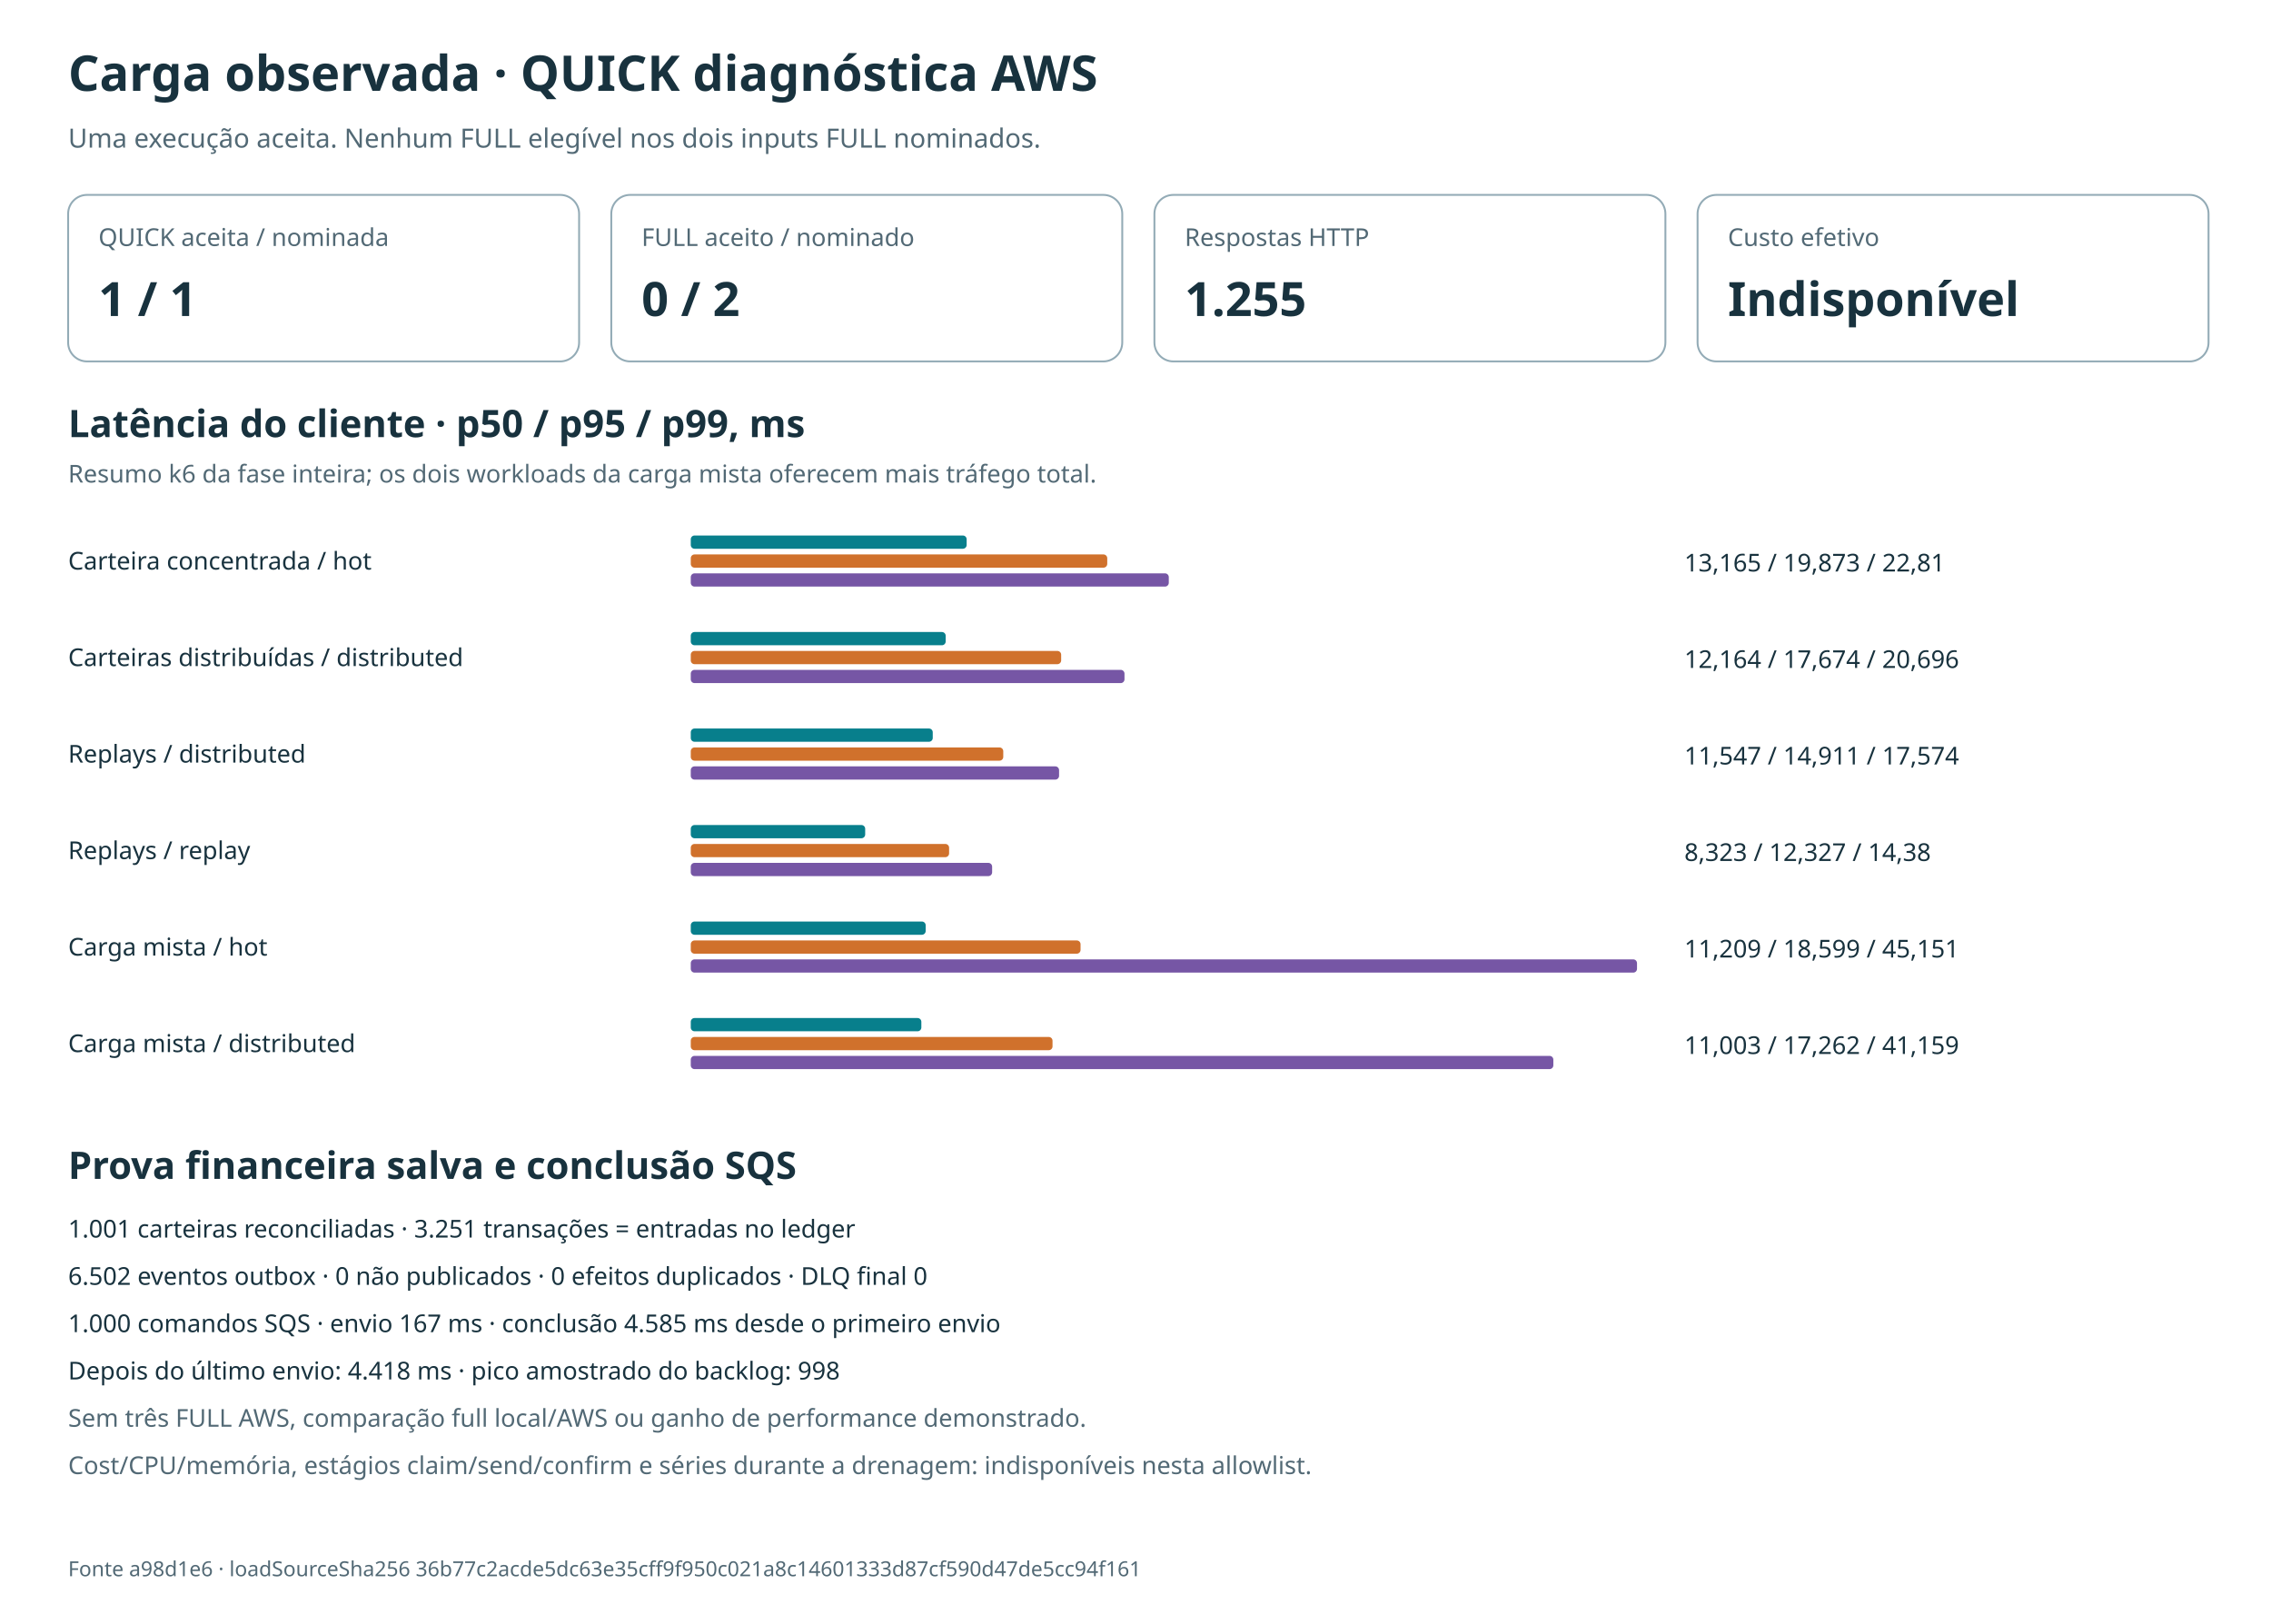
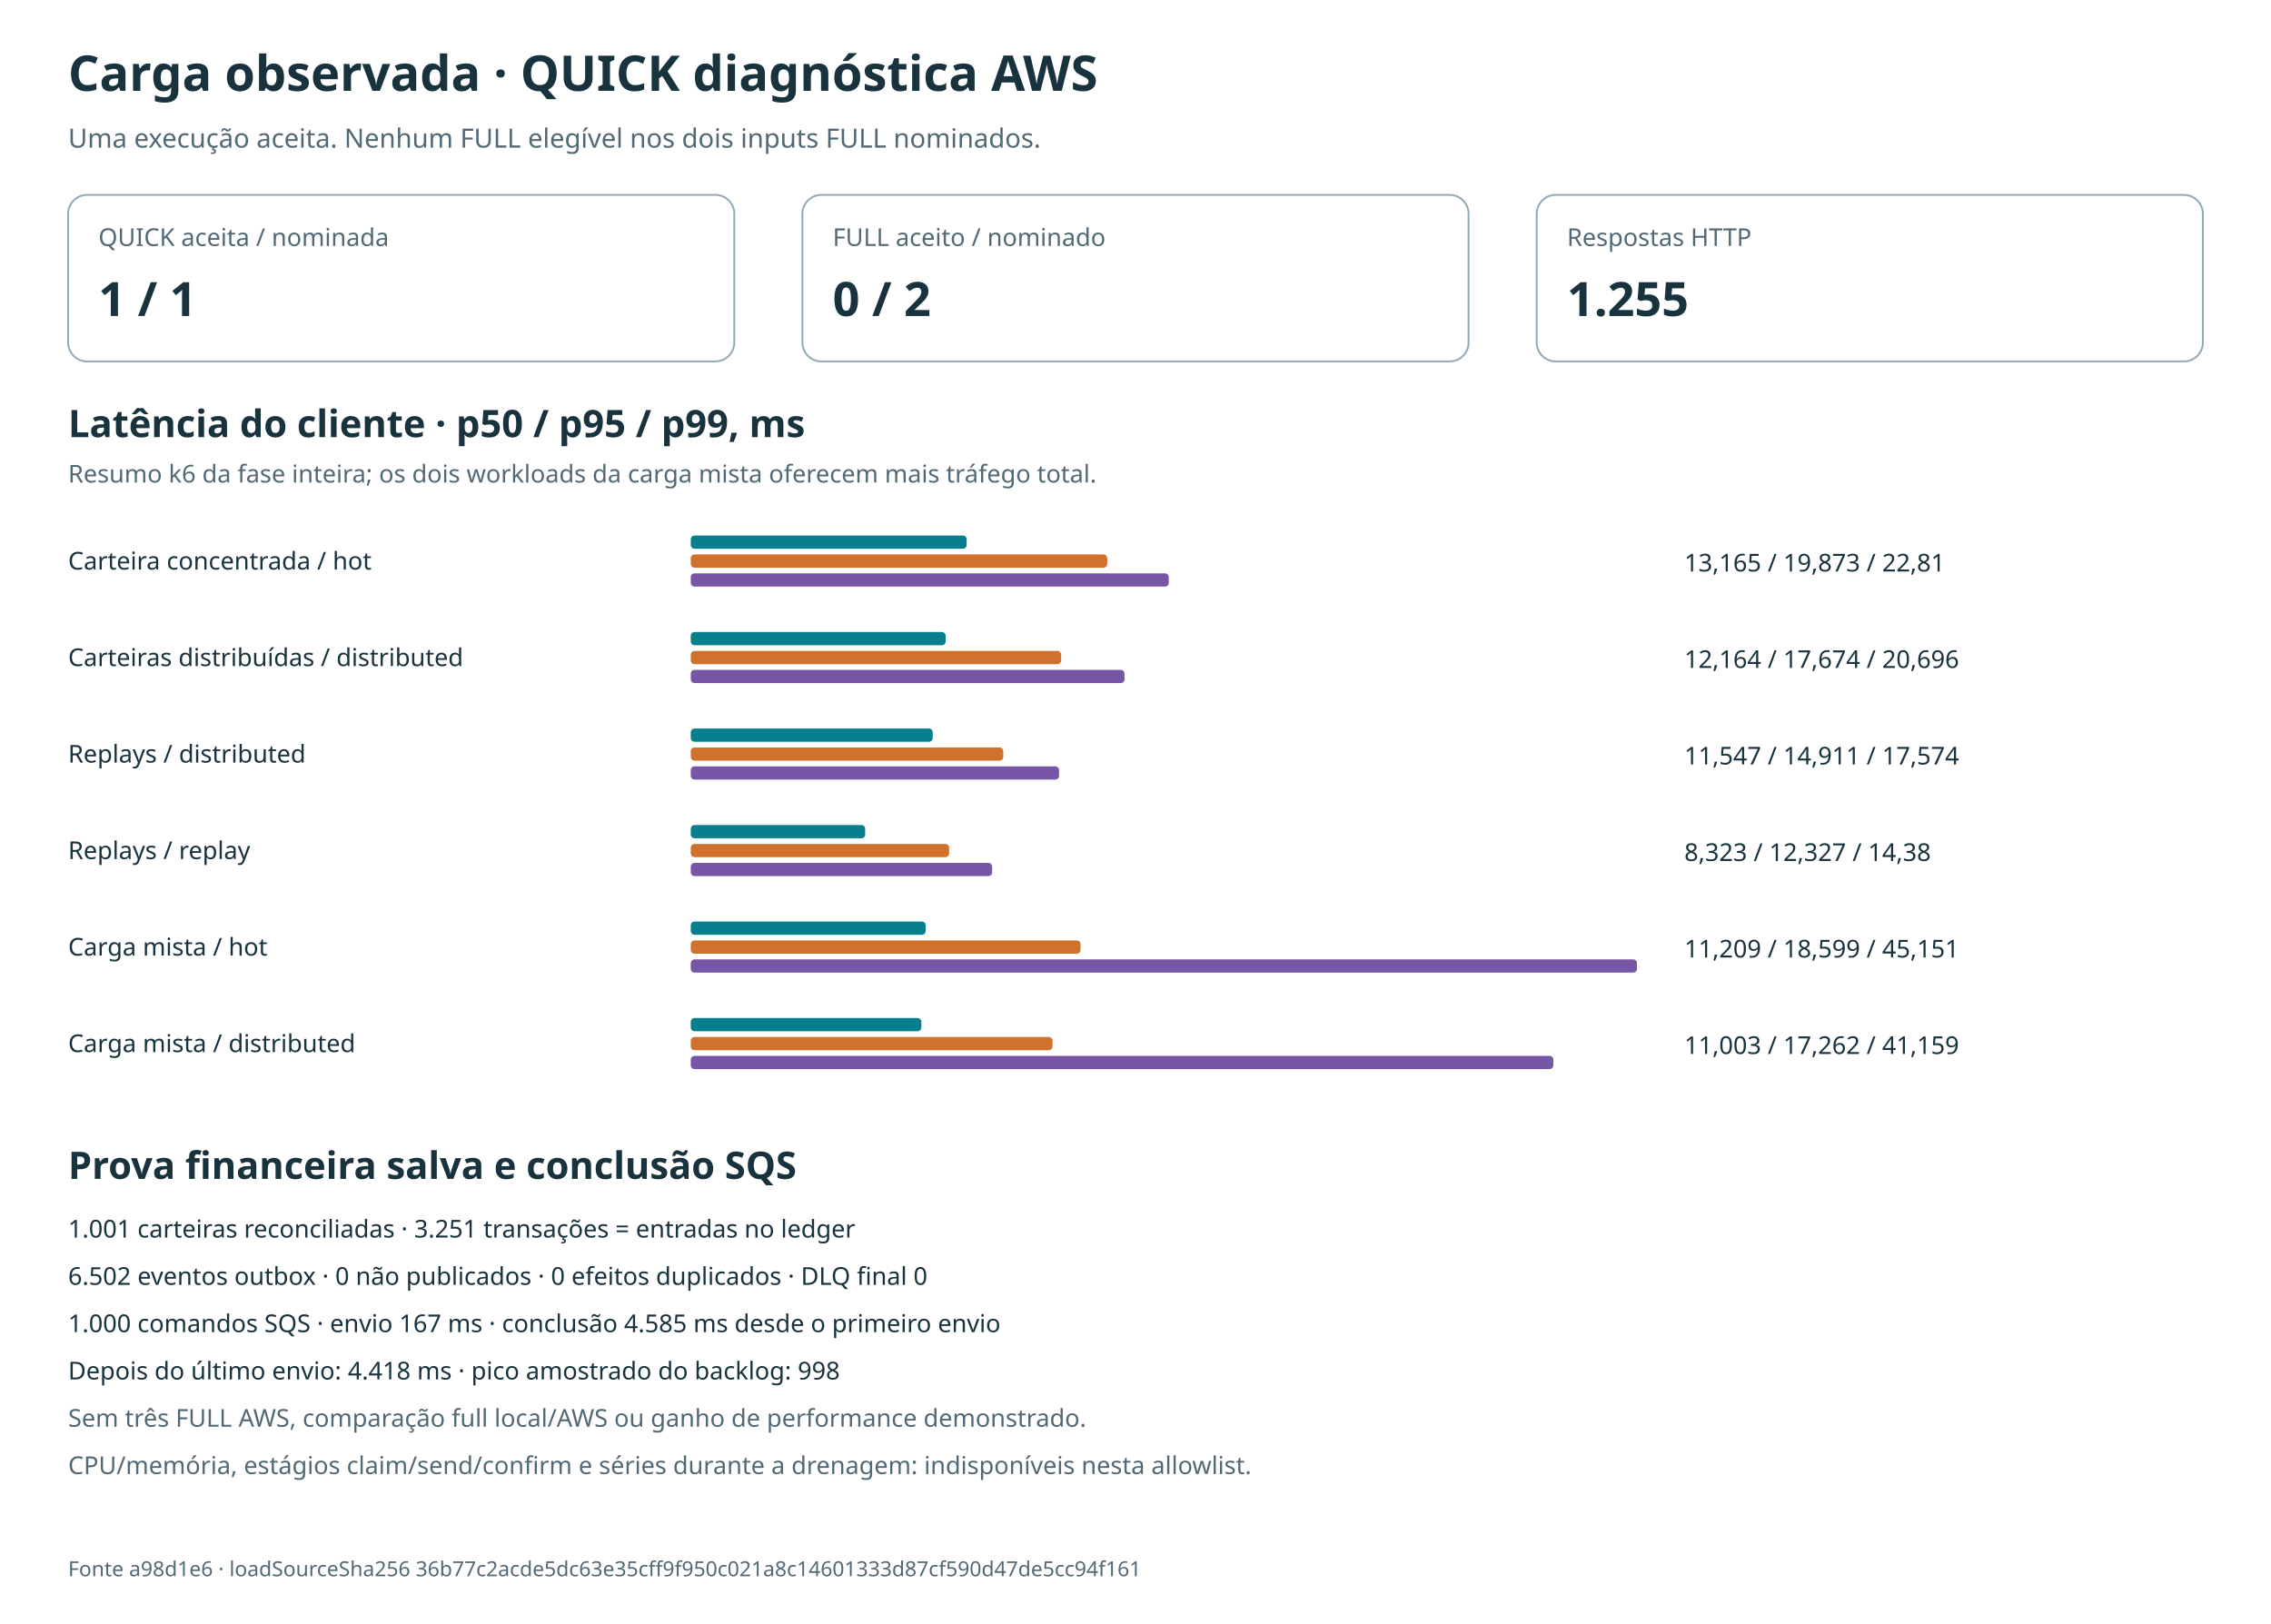
<svg xmlns="http://www.w3.org/2000/svg" viewBox="0 0 1200 858" role="img" aria-label="Resumo da única QUICK AWS aceita, com dois FULL excluídos">
  <style>text{font-family:system-ui,sans-serif;fill:var(--chart-text,#18323e)}.paper{fill:var(--chart-bg,#fff)}.grid{stroke:var(--chart-grid,#dce5e9);stroke-width:1}.muted{fill:var(--chart-muted,#526975)}.heading{font-weight:700}.axis{font-size:11px}.small{font-size:13px}</style>
  <rect class="paper" width="100%" height="100%" rx="12" />
  <text x="36" y="48" font-size="26" class="heading">Carga observada · QUICK diagnóstica AWS</text>
  <text x="36" y="78" font-size="14" class="muted">Uma execução aceita. Nenhum FULL elegível nos dois inputs FULL nominados.</text>
-   <rect x="36" y="103" width="270" height="88" rx="10" fill="none" stroke="#93abb6" />
+   <rect x="36" y="103" width="352" height="88" rx="10" fill="none" stroke="#93abb6" />
  <text x="52" y="130" class="small muted">QUICK aceita / nominada</text>
  <text x="52" y="167" font-size="25" class="heading">1 / 1</text>
-   <rect x="323" y="103" width="270" height="88" rx="10" fill="none" stroke="#93abb6" />
-   <text x="339" y="130" class="small muted">FULL aceito / nominado</text>
-   <text x="339" y="167" font-size="25" class="heading">0 / 2</text>
-   <rect x="610" y="103" width="270" height="88" rx="10" fill="none" stroke="#93abb6" />
-   <text x="626" y="130" class="small muted">Respostas HTTP</text>
-   <text x="626" y="167" font-size="25" class="heading">1.255</text>
-   <rect x="897" y="103" width="270" height="88" rx="10" fill="none" stroke="#93abb6" />
-   <text x="913" y="130" class="small muted">Custo efetivo</text>
-   <text x="913" y="167" font-size="25" class="heading">Indisponível</text>
+   <rect x="424" y="103" width="352" height="88" rx="10" fill="none" stroke="#93abb6" />
+   <text x="440" y="130" class="small muted">FULL aceito / nominado</text>
+   <text x="440" y="167" font-size="25" class="heading">0 / 2</text>
+   <rect x="812" y="103" width="352" height="88" rx="10" fill="none" stroke="#93abb6" />
+   <text x="828" y="130" class="small muted">Respostas HTTP</text>
+   <text x="828" y="167" font-size="25" class="heading">1.255</text>
  <text x="36" y="231" font-size="20" class="heading">Latência do cliente · p50 / p95 / p99, ms</text>
  <text x="36" y="255" class="small muted">Resumo k6 da fase inteira; os dois workloads da carga mista oferecem mais tráfego total.</text>
  <text x="36" y="301" class="small">Carteira concentrada / hot</text>
  <rect x="365" y="283" width="145.783" height="7" rx="2" fill="#087f8c" />
  <rect x="365" y="293" width="220.069" height="7" rx="2" fill="#d0712c" />
  <rect x="365" y="303" width="252.592" height="7" rx="2" fill="#7656a5" />
  <text x="890" y="302" class="small">13,165 / 19,873 / 22,81</text>
  <text x="36" y="352" class="small">Carteiras distribuídas / distributed</text>
  <rect x="365" y="334" width="134.704" height="7" rx="2" fill="#087f8c" />
  <rect x="365" y="344" width="195.718" height="7" rx="2" fill="#d0712c" />
  <rect x="365" y="354" width="229.186" height="7" rx="2" fill="#7656a5" />
  <text x="890" y="353" class="small">12,164 / 17,674 / 20,696</text>
  <text x="36" y="403" class="small">Replays / distributed</text>
  <rect x="365" y="385" width="127.866" height="7" rx="2" fill="#087f8c" />
  <rect x="365" y="395" width="165.128" height="7" rx="2" fill="#d0712c" />
  <rect x="365" y="405" width="194.616" height="7" rx="2" fill="#7656a5" />
  <text x="890" y="404" class="small">11,547 / 14,911 / 17,574</text>
  <text x="36" y="454" class="small">Replays / replay</text>
  <rect x="365" y="436" width="92.166" height="7" rx="2" fill="#087f8c" />
  <rect x="365" y="446" width="136.508" height="7" rx="2" fill="#d0712c" />
  <rect x="365" y="456" width="159.242" height="7" rx="2" fill="#7656a5" />
  <text x="890" y="455" class="small">8,323 / 12,327 / 14,38</text>
  <text x="36" y="505" class="small">Carga mista / hot</text>
  <rect x="365" y="487" width="124.131" height="7" rx="2" fill="#087f8c" />
  <rect x="365" y="497" width="205.968" height="7" rx="2" fill="#d0712c" />
  <rect x="365" y="507" width="500" height="7" rx="2" fill="#7656a5" />
  <text x="890" y="506" class="small">11,209 / 18,599 / 45,151</text>
  <text x="36" y="556" class="small">Carga mista / distributed</text>
  <rect x="365" y="538" width="121.844" height="7" rx="2" fill="#087f8c" />
  <rect x="365" y="548" width="191.153" height="7" rx="2" fill="#d0712c" />
  <rect x="365" y="558" width="455.788" height="7" rx="2" fill="#7656a5" />
  <text x="890" y="557" class="small">11,003 / 17,262 / 41,159</text>
  <text x="36" y="623" font-size="20" class="heading">Prova financeira salva e conclusão SQS</text>
  <text x="36" y="654" class="small ">1.001 carteiras reconciliadas · 3.251 transações = entradas no ledger</text>
  <text x="36" y="679" class="small ">6.502 eventos outbox · 0 não publicados · 0 efeitos duplicados · DLQ final 0</text>
  <text x="36" y="704" class="small ">1.000 comandos SQS · envio 167 ms · conclusão 4.585 ms desde o primeiro envio</text>
  <text x="36" y="729" class="small ">Depois do último envio: 4.418 ms · pico amostrado do backlog: 998</text>
  <text x="36" y="754" class="small muted">Sem três FULL AWS, comparação full local/AWS ou ganho de performance demonstrado.</text>
-   <text x="36" y="779" class="small muted">Cost/CPU/memória, estágios claim/send/confirm e séries durante a drenagem: indisponíveis nesta allowlist.</text>
+   <text x="36" y="779" class="small muted">CPU/memória, estágios claim/send/confirm e séries durante a drenagem: indisponíveis nesta allowlist.</text>
  <text x="36" y="833" font-size="11" class="muted">Fonte a98d1e6 · loadSourceSha256 36b77c2acde5dc63e35cff9f950c021a8c14601333d87cf590d47de5cc94f161</text>
</svg>
